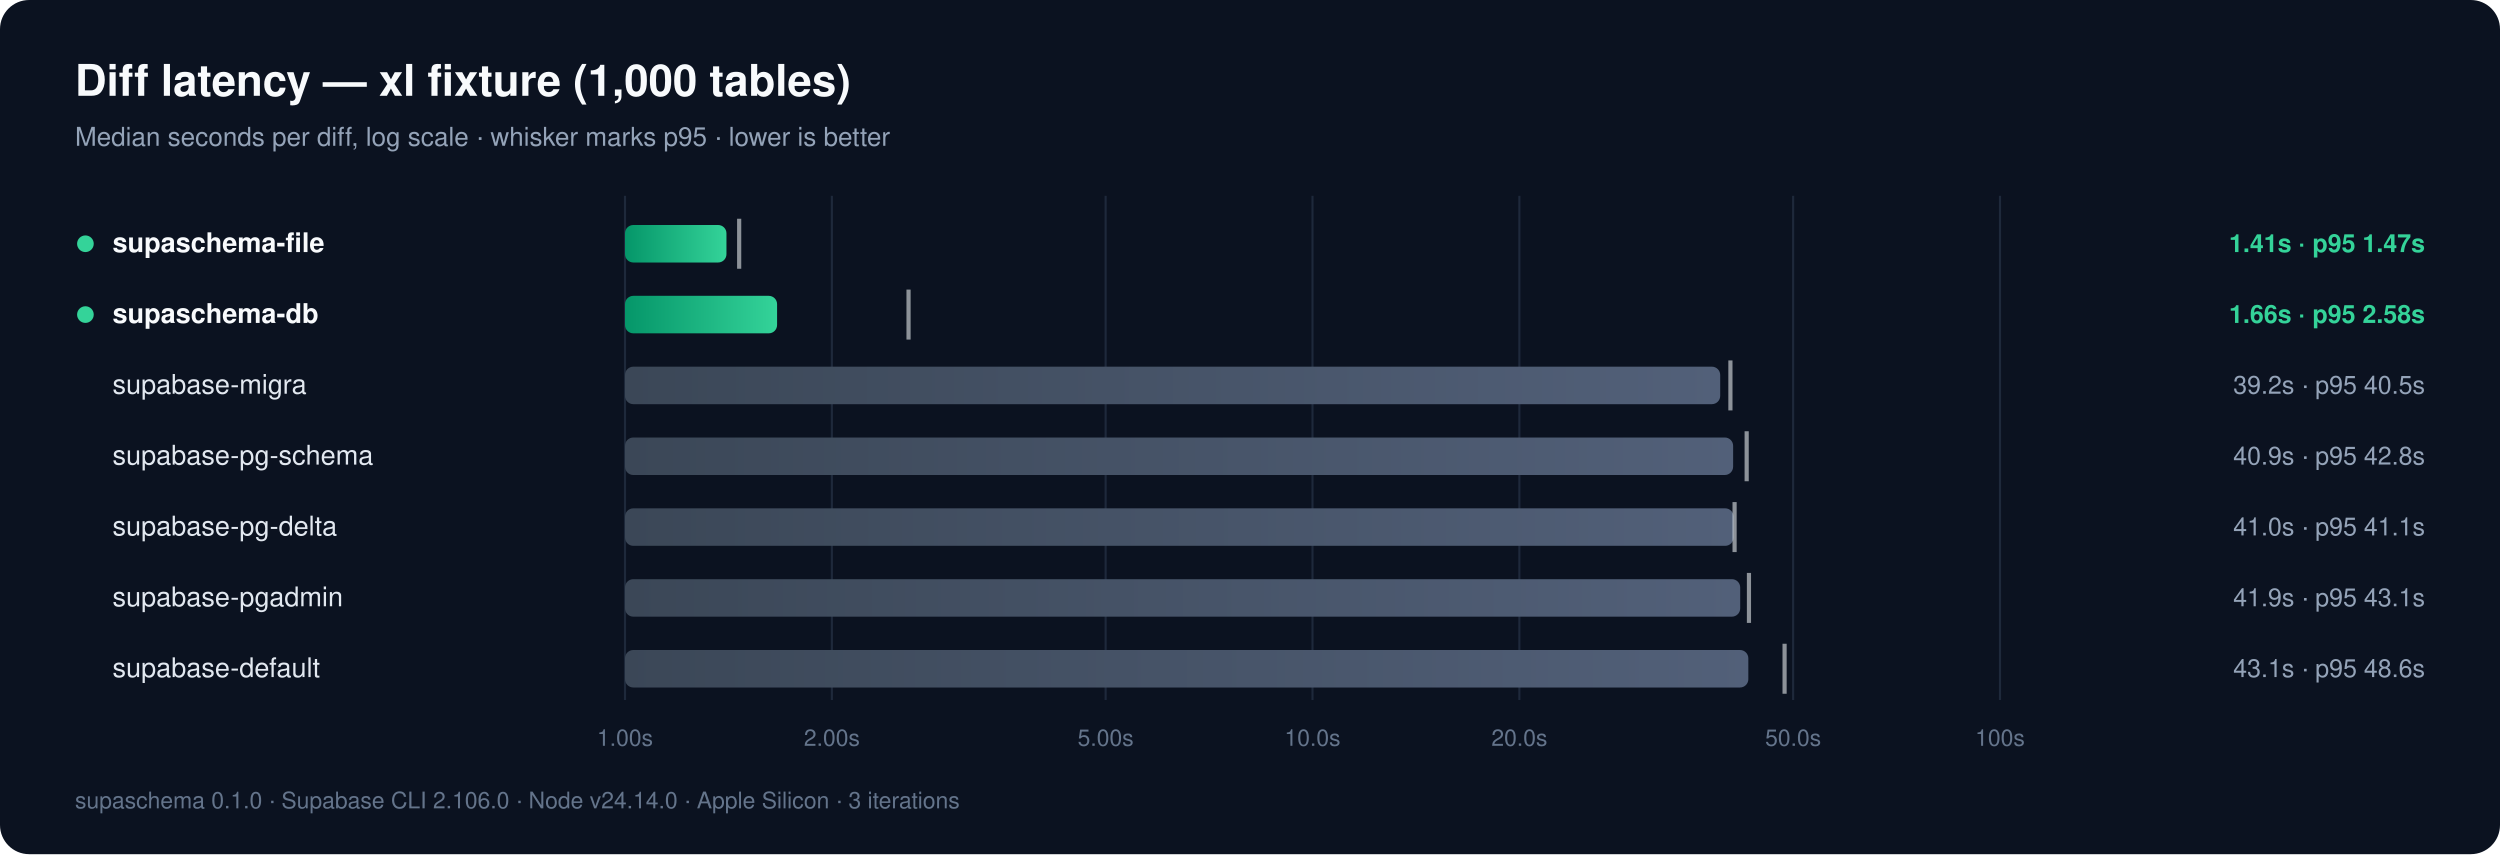
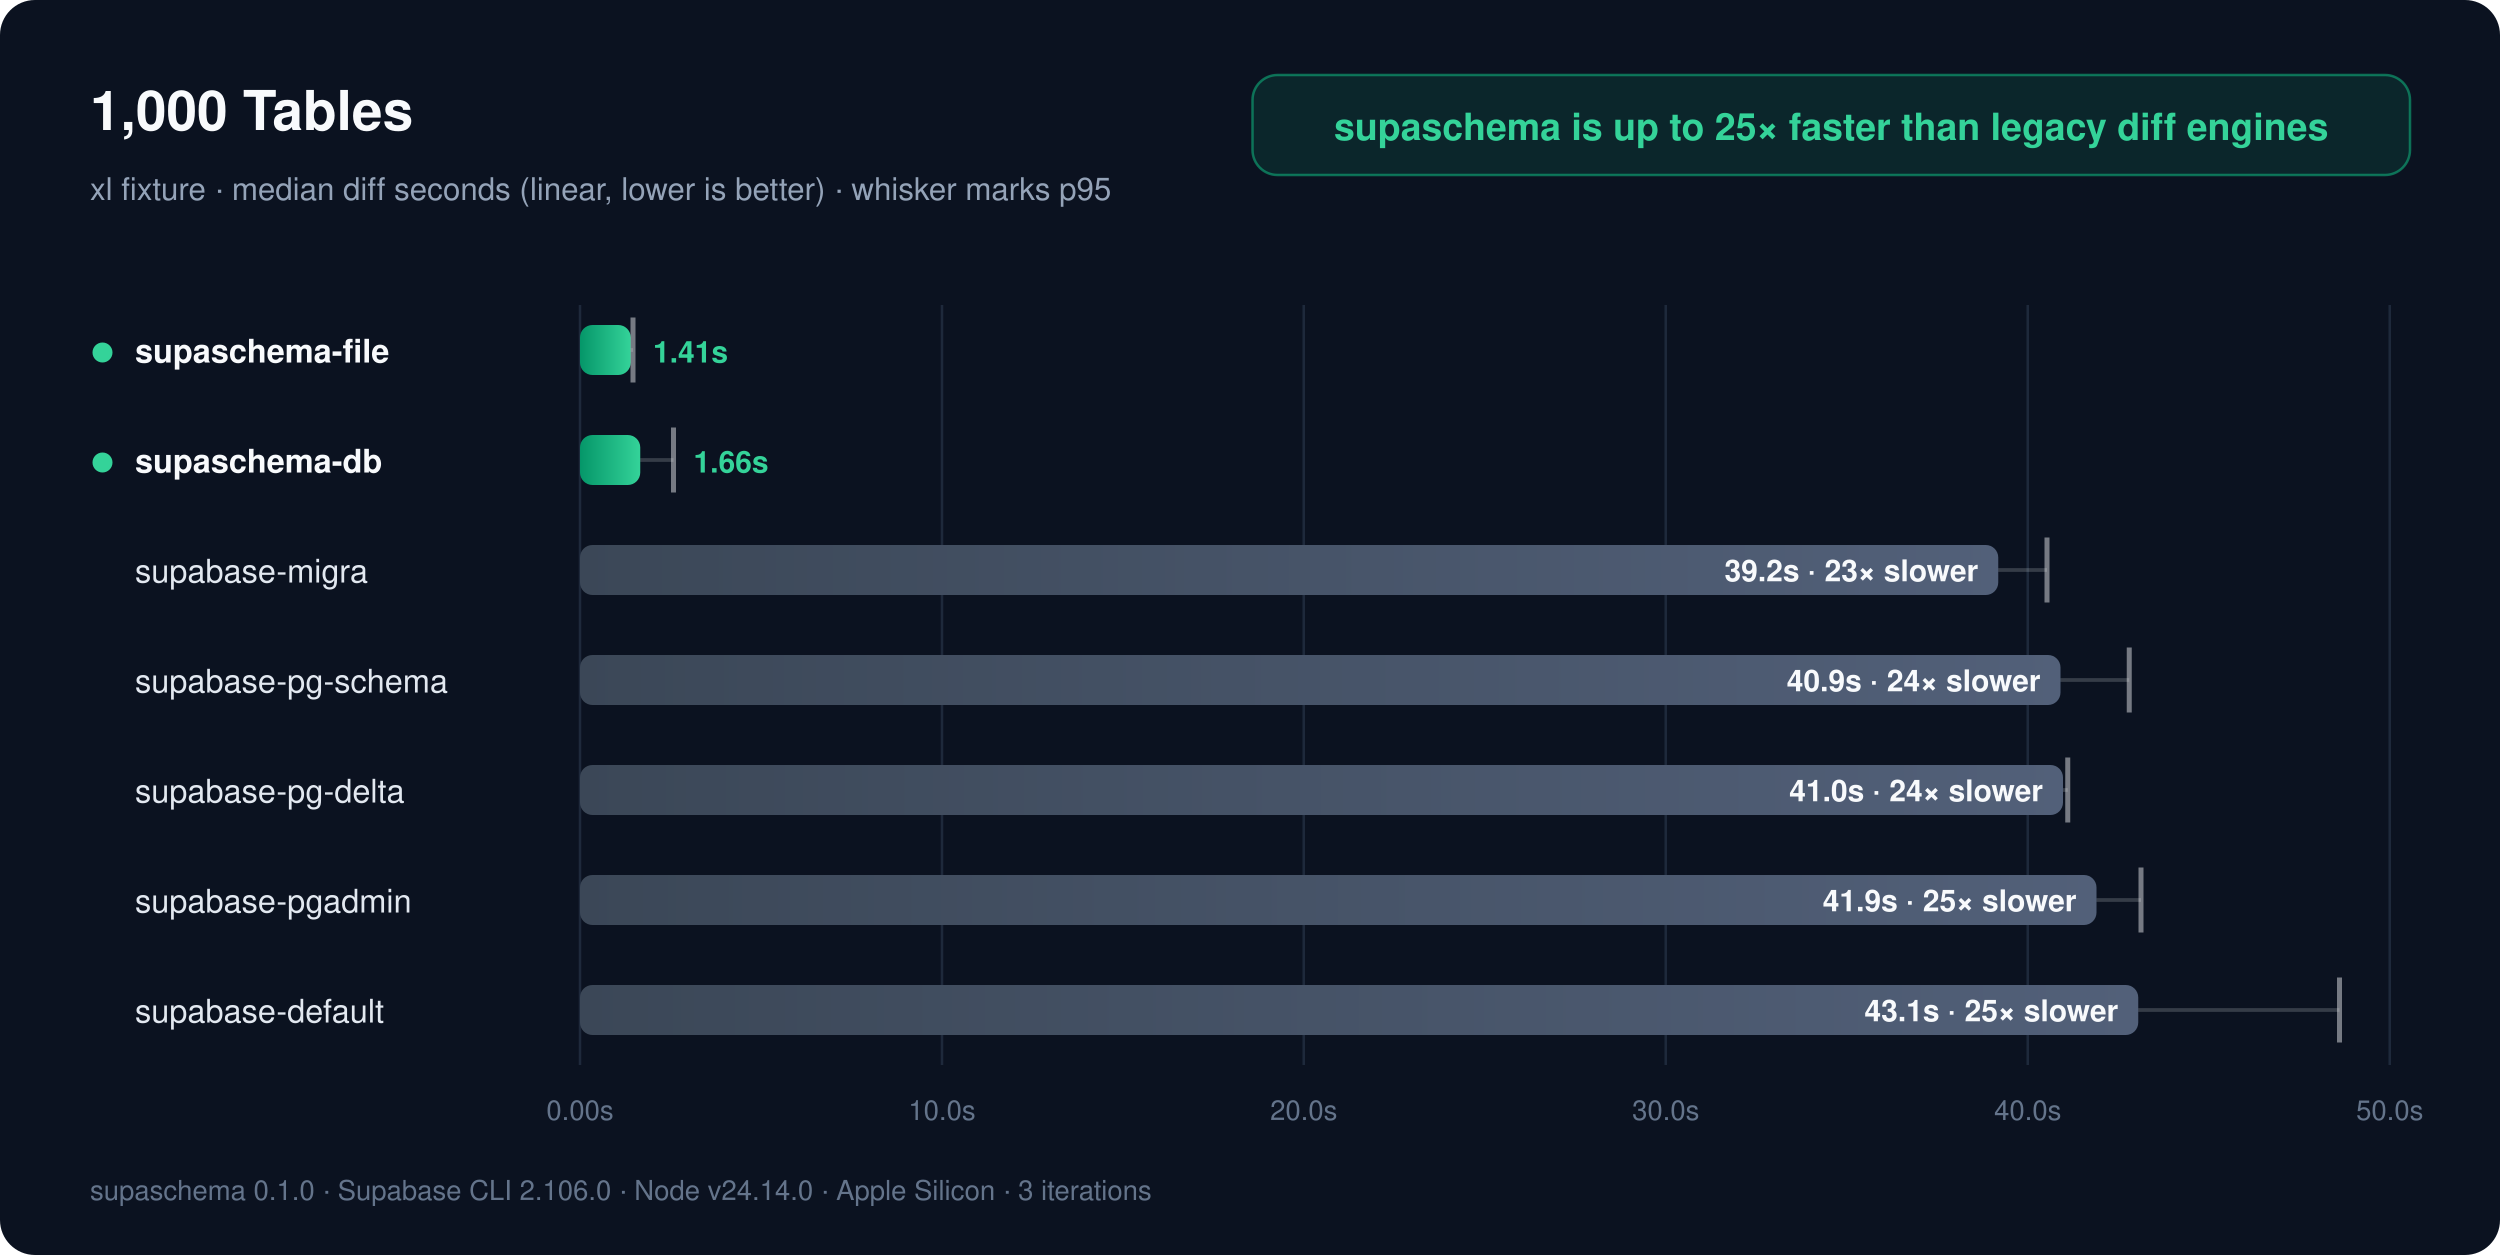
- <svg xmlns="http://www.w3.org/2000/svg" width="1200" height="410" viewBox="0 0 1200 410" role="img">
+ <svg xmlns="http://www.w3.org/2000/svg" width="1000" height="502" viewBox="0 0 1000 502" role="img">
  <defs>
    <linearGradient id="supaGradient" x1="0" y1="0" x2="1" y2="0">
      <stop offset="0%" stop-color="#059669" />
      <stop offset="100%" stop-color="#34d399" />
    </linearGradient>
    <linearGradient id="slateGradient" x1="0" y1="0" x2="1" y2="0">
      <stop offset="0%" stop-color="#3b4757" />
      <stop offset="100%" stop-color="#526079" />
    </linearGradient>
  </defs>
  <rect width="100%" height="100%" rx="14" fill="#0b1220" />
-   <text x="36.0" y="46.0" fill="#f8fafc" font-family="ui-sans-serif, system-ui, 'Segoe UI', Helvetica, Arial, sans-serif" font-size="21" font-weight="700">Diff latency — xl fixture (1,000 tables)</text>
-   <text x="36.0" y="70.0" fill="#94a3b8" font-family="ui-sans-serif, system-ui, 'Segoe UI', Helvetica, Arial, sans-serif" font-size="12.5" font-weight="400">Median seconds per diff, log scale · whisker marks p95 · lower is better</text>
-   <line x1="300.0" y1="94" x2="300.0" y2="336" stroke="#1e293b" stroke-width="1" />
-   <text x="300.0" y="358.0" fill="#64748b" font-family="ui-sans-serif, system-ui, 'Segoe UI', Helvetica, Arial, sans-serif" font-size="11" font-weight="400" text-anchor="middle">1.00s</text>
-   <line x1="399.3" y1="94" x2="399.3" y2="336" stroke="#1e293b" stroke-width="1" />
-   <text x="399.3" y="358.0" fill="#64748b" font-family="ui-sans-serif, system-ui, 'Segoe UI', Helvetica, Arial, sans-serif" font-size="11" font-weight="400" text-anchor="middle">2.00s</text>
-   <line x1="530.7" y1="94" x2="530.7" y2="336" stroke="#1e293b" stroke-width="1" />
-   <text x="530.7" y="358.0" fill="#64748b" font-family="ui-sans-serif, system-ui, 'Segoe UI', Helvetica, Arial, sans-serif" font-size="11" font-weight="400" text-anchor="middle">5.00s</text>
-   <line x1="630.0" y1="94" x2="630.0" y2="336" stroke="#1e293b" stroke-width="1" />
-   <text x="630.0" y="358.0" fill="#64748b" font-family="ui-sans-serif, system-ui, 'Segoe UI', Helvetica, Arial, sans-serif" font-size="11" font-weight="400" text-anchor="middle">10.0s</text>
-   <line x1="729.3" y1="94" x2="729.3" y2="336" stroke="#1e293b" stroke-width="1" />
-   <text x="729.3" y="358.0" fill="#64748b" font-family="ui-sans-serif, system-ui, 'Segoe UI', Helvetica, Arial, sans-serif" font-size="11" font-weight="400" text-anchor="middle">20.0s</text>
-   <line x1="860.7" y1="94" x2="860.7" y2="336" stroke="#1e293b" stroke-width="1" />
-   <text x="860.7" y="358.0" fill="#64748b" font-family="ui-sans-serif, system-ui, 'Segoe UI', Helvetica, Arial, sans-serif" font-size="11" font-weight="400" text-anchor="middle">50.0s</text>
-   <line x1="960.0" y1="94" x2="960.0" y2="336" stroke="#1e293b" stroke-width="1" />
-   <text x="960.0" y="358.0" fill="#64748b" font-family="ui-sans-serif, system-ui, 'Segoe UI', Helvetica, Arial, sans-serif" font-size="11" font-weight="400" text-anchor="middle">100s</text>
-   <circle cx="41" cy="117" r="4" fill="#34d399" />
-   <text x="54.0" y="121.0" fill="#f8fafc" font-family="ui-sans-serif, system-ui, 'Segoe UI', Helvetica, Arial, sans-serif" font-size="13" font-weight="650">supaschema-file</text>
-   <rect x="300" y="108" width="48.7" height="18" rx="4" fill="url(#supaGradient)" />
-   <line x1="354.8" y1="105" x2="354.8" y2="129" stroke="#f8fafc" stroke-opacity="0.55" stroke-width="2" />
-   <text x="1164.0" y="121.0" fill="#34d399" font-family="ui-sans-serif, system-ui, 'Segoe UI', Helvetica, Arial, sans-serif" font-size="12" font-weight="650" text-anchor="end">1.41s  ·  p95 1.47s</text>
-   <circle cx="41" cy="151" r="4" fill="#34d399" />
-   <text x="54.0" y="155.0" fill="#f8fafc" font-family="ui-sans-serif, system-ui, 'Segoe UI', Helvetica, Arial, sans-serif" font-size="13" font-weight="650">supaschema-db</text>
-   <rect x="300" y="142" width="73.0" height="18" rx="4" fill="url(#supaGradient)" />
-   <line x1="436.1" y1="139" x2="436.1" y2="163" stroke="#f8fafc" stroke-opacity="0.55" stroke-width="2" />
-   <text x="1164.0" y="155.0" fill="#34d399" font-family="ui-sans-serif, system-ui, 'Segoe UI', Helvetica, Arial, sans-serif" font-size="12" font-weight="650" text-anchor="end">1.66s  ·  p95 2.58s</text>
-   <text x="54.0" y="189.0" fill="#e2e8f0" font-family="ui-sans-serif, system-ui, 'Segoe UI', Helvetica, Arial, sans-serif" font-size="13" font-weight="450">supabase-migra</text>
-   <rect x="300" y="176" width="525.7" height="18" rx="4" fill="url(#slateGradient)" />
-   <line x1="830.6" y1="173" x2="830.6" y2="197" stroke="#f8fafc" stroke-opacity="0.55" stroke-width="2" />
-   <text x="1164.0" y="189.0" fill="#94a3b8" font-family="ui-sans-serif, system-ui, 'Segoe UI', Helvetica, Arial, sans-serif" font-size="12" font-weight="450" text-anchor="end">39.2s  ·  p95 40.5s</text>
-   <text x="54.0" y="223.0" fill="#e2e8f0" font-family="ui-sans-serif, system-ui, 'Segoe UI', Helvetica, Arial, sans-serif" font-size="13" font-weight="450">supabase-pg-schema</text>
-   <rect x="300" y="210" width="531.9" height="18" rx="4" fill="url(#slateGradient)" />
-   <line x1="838.4" y1="207" x2="838.4" y2="231" stroke="#f8fafc" stroke-opacity="0.55" stroke-width="2" />
-   <text x="1164.0" y="223.0" fill="#94a3b8" font-family="ui-sans-serif, system-ui, 'Segoe UI', Helvetica, Arial, sans-serif" font-size="12" font-weight="450" text-anchor="end">40.9s  ·  p95 42.8s</text>
-   <text x="54.0" y="257.0" fill="#e2e8f0" font-family="ui-sans-serif, system-ui, 'Segoe UI', Helvetica, Arial, sans-serif" font-size="13" font-weight="450">supabase-pg-delta</text>
-   <rect x="300" y="244" width="532.1" height="18" rx="4" fill="url(#slateGradient)" />
-   <line x1="832.6" y1="241" x2="832.6" y2="265" stroke="#f8fafc" stroke-opacity="0.55" stroke-width="2" />
-   <text x="1164.0" y="257.0" fill="#94a3b8" font-family="ui-sans-serif, system-ui, 'Segoe UI', Helvetica, Arial, sans-serif" font-size="12" font-weight="450" text-anchor="end">41.0s  ·  p95 41.1s</text>
-   <text x="54.0" y="291.0" fill="#e2e8f0" font-family="ui-sans-serif, system-ui, 'Segoe UI', Helvetica, Arial, sans-serif" font-size="13" font-weight="450">supabase-pgadmin</text>
-   <rect x="300" y="278" width="535.3" height="18" rx="4" fill="url(#slateGradient)" />
-   <line x1="839.5" y1="275" x2="839.5" y2="299" stroke="#f8fafc" stroke-opacity="0.55" stroke-width="2" />
-   <text x="1164.0" y="291.0" fill="#94a3b8" font-family="ui-sans-serif, system-ui, 'Segoe UI', Helvetica, Arial, sans-serif" font-size="12" font-weight="450" text-anchor="end">41.9s  ·  p95 43.1s</text>
-   <text x="54.0" y="325.0" fill="#e2e8f0" font-family="ui-sans-serif, system-ui, 'Segoe UI', Helvetica, Arial, sans-serif" font-size="13" font-weight="450">supabase-default</text>
-   <rect x="300" y="312" width="539.2" height="18" rx="4" fill="url(#slateGradient)" />
-   <line x1="856.6" y1="309" x2="856.6" y2="333" stroke="#f8fafc" stroke-opacity="0.55" stroke-width="2" />
-   <text x="1164.0" y="325.0" fill="#94a3b8" font-family="ui-sans-serif, system-ui, 'Segoe UI', Helvetica, Arial, sans-serif" font-size="12" font-weight="450" text-anchor="end">43.1s  ·  p95 48.6s</text>
-   <text x="36.0" y="388.0" fill="#64748b" font-family="ui-sans-serif, system-ui, 'Segoe UI', Helvetica, Arial, sans-serif" font-size="11" font-weight="400">supaschema 0.1.0  ·  Supabase CLI 2.106.0  ·  Node v24.14.0  ·  Apple Silicon  ·  3 iterations</text>
+   <text x="36.0" y="52.0" fill="#f8fafc" font-family="ui-sans-serif, system-ui, 'Segoe UI', Helvetica, Arial, sans-serif" font-size="22" font-weight="700">1,000 Tables</text>
+   <text x="36.0" y="80.0" fill="#94a3b8" font-family="ui-sans-serif, system-ui, 'Segoe UI', Helvetica, Arial, sans-serif" font-size="12.5" font-weight="400">xl fixture · median diff seconds (linear, lower is better) · whisker marks p95</text>
+   <rect x="501" y="30" width="463" height="40" rx="10" fill="rgba(16,185,129,0.12)" stroke="#10b981" stroke-opacity="0.55" />
+   <text x="732.5" y="56.0" fill="#34d399" font-family="ui-sans-serif, system-ui, 'Segoe UI', Helvetica, Arial, sans-serif" font-size="15" font-weight="700" text-anchor="middle">supaschema is up to 25× faster than legacy diff engines</text>
+   <line x1="232.0" y1="122" x2="232.0" y2="426" stroke="#1e293b" stroke-width="1" />
+   <text x="232.0" y="448.0" fill="#64748b" font-family="ui-sans-serif, system-ui, 'Segoe UI', Helvetica, Arial, sans-serif" font-size="11" font-weight="400" text-anchor="middle">0.00s</text>
+   <line x1="376.8" y1="122" x2="376.8" y2="426" stroke="#1e293b" stroke-width="1" />
+   <text x="376.8" y="448.0" fill="#64748b" font-family="ui-sans-serif, system-ui, 'Segoe UI', Helvetica, Arial, sans-serif" font-size="11" font-weight="400" text-anchor="middle">10.0s</text>
+   <line x1="521.5" y1="122" x2="521.5" y2="426" stroke="#1e293b" stroke-width="1" />
+   <text x="521.5" y="448.0" fill="#64748b" font-family="ui-sans-serif, system-ui, 'Segoe UI', Helvetica, Arial, sans-serif" font-size="11" font-weight="400" text-anchor="middle">20.0s</text>
+   <line x1="666.3" y1="122" x2="666.3" y2="426" stroke="#1e293b" stroke-width="1" />
+   <text x="666.3" y="448.0" fill="#64748b" font-family="ui-sans-serif, system-ui, 'Segoe UI', Helvetica, Arial, sans-serif" font-size="11" font-weight="400" text-anchor="middle">30.0s</text>
+   <line x1="811.1" y1="122" x2="811.1" y2="426" stroke="#1e293b" stroke-width="1" />
+   <text x="811.1" y="448.0" fill="#64748b" font-family="ui-sans-serif, system-ui, 'Segoe UI', Helvetica, Arial, sans-serif" font-size="11" font-weight="400" text-anchor="middle">40.0s</text>
+   <line x1="955.9" y1="122" x2="955.9" y2="426" stroke="#1e293b" stroke-width="1" />
+   <text x="955.9" y="448.0" fill="#64748b" font-family="ui-sans-serif, system-ui, 'Segoe UI', Helvetica, Arial, sans-serif" font-size="11" font-weight="400" text-anchor="middle">50.0s</text>
+   <circle cx="41" cy="141" r="4" fill="#34d399" />
+   <text x="54.0" y="145.0" fill="#f8fafc" font-family="ui-sans-serif, system-ui, 'Segoe UI', Helvetica, Arial, sans-serif" font-size="13" font-weight="650">supaschema-file</text>
+   <rect x="232" y="130" width="20.3" height="20" rx="5" fill="url(#supaGradient)" />
+   <line x1="252.3" y1="140" x2="253.2" y2="140" stroke="#f8fafc" stroke-opacity="0.18" stroke-width="1.5" />
+   <line x1="253.2" y1="127" x2="253.2" y2="153" stroke="#f8fafc" stroke-opacity="0.45" stroke-width="2" />
+   <text x="261.2" y="145.0" fill="#34d399" font-family="ui-sans-serif, system-ui, 'Segoe UI', Helvetica, Arial, sans-serif" font-size="12" font-weight="700">1.41s</text>
+   <circle cx="41" cy="185" r="4" fill="#34d399" />
+   <text x="54.0" y="189.0" fill="#f8fafc" font-family="ui-sans-serif, system-ui, 'Segoe UI', Helvetica, Arial, sans-serif" font-size="13" font-weight="650">supaschema-db</text>
+   <rect x="232" y="174" width="24.1" height="20" rx="5" fill="url(#supaGradient)" />
+   <line x1="256.1" y1="184" x2="269.4" y2="184" stroke="#f8fafc" stroke-opacity="0.18" stroke-width="1.5" />
+   <line x1="269.4" y1="171" x2="269.4" y2="197" stroke="#f8fafc" stroke-opacity="0.45" stroke-width="2" />
+   <text x="277.4" y="189.0" fill="#34d399" font-family="ui-sans-serif, system-ui, 'Segoe UI', Helvetica, Arial, sans-serif" font-size="12" font-weight="700">1.66s</text>
+   <text x="54.0" y="233.0" fill="#e2e8f0" font-family="ui-sans-serif, system-ui, 'Segoe UI', Helvetica, Arial, sans-serif" font-size="13" font-weight="450">supabase-migra</text>
+   <rect x="232" y="218" width="567.3" height="20" rx="5" fill="url(#slateGradient)" />
+   <line x1="799.3" y1="228" x2="818.8" y2="228" stroke="#f8fafc" stroke-opacity="0.18" stroke-width="1.5" />
+   <line x1="818.8" y1="215" x2="818.8" y2="241" stroke="#f8fafc" stroke-opacity="0.45" stroke-width="2" />
+   <text x="791.3" y="232.5" fill="#f8fafc" font-family="ui-sans-serif, system-ui, 'Segoe UI', Helvetica, Arial, sans-serif" font-size="12" font-weight="600" text-anchor="end">39.2s · 23× slower</text>
+   <text x="54.0" y="277.0" fill="#e2e8f0" font-family="ui-sans-serif, system-ui, 'Segoe UI', Helvetica, Arial, sans-serif" font-size="13" font-weight="450">supabase-pg-schema</text>
+   <rect x="232" y="262" width="592.2" height="20" rx="5" fill="url(#slateGradient)" />
+   <line x1="824.2" y1="272" x2="851.7" y2="272" stroke="#f8fafc" stroke-opacity="0.18" stroke-width="1.5" />
+   <line x1="851.7" y1="259" x2="851.7" y2="285" stroke="#f8fafc" stroke-opacity="0.45" stroke-width="2" />
+   <text x="816.2" y="276.5" fill="#f8fafc" font-family="ui-sans-serif, system-ui, 'Segoe UI', Helvetica, Arial, sans-serif" font-size="12" font-weight="600" text-anchor="end">40.9s · 24× slower</text>
+   <text x="54.0" y="321.0" fill="#e2e8f0" font-family="ui-sans-serif, system-ui, 'Segoe UI', Helvetica, Arial, sans-serif" font-size="13" font-weight="450">supabase-pg-delta</text>
+   <rect x="232" y="306" width="593.2" height="20" rx="5" fill="url(#slateGradient)" />
+   <line x1="825.2" y1="316" x2="827.1" y2="316" stroke="#f8fafc" stroke-opacity="0.18" stroke-width="1.5" />
+   <line x1="827.1" y1="303" x2="827.1" y2="329" stroke="#f8fafc" stroke-opacity="0.45" stroke-width="2" />
+   <text x="817.2" y="320.5" fill="#f8fafc" font-family="ui-sans-serif, system-ui, 'Segoe UI', Helvetica, Arial, sans-serif" font-size="12" font-weight="600" text-anchor="end">41.0s · 24× slower</text>
+   <text x="54.0" y="365.0" fill="#e2e8f0" font-family="ui-sans-serif, system-ui, 'Segoe UI', Helvetica, Arial, sans-serif" font-size="13" font-weight="450">supabase-pgadmin</text>
+   <rect x="232" y="350" width="606.6" height="20" rx="5" fill="url(#slateGradient)" />
+   <line x1="838.6" y1="360" x2="856.4" y2="360" stroke="#f8fafc" stroke-opacity="0.18" stroke-width="1.5" />
+   <line x1="856.4" y1="347" x2="856.4" y2="373" stroke="#f8fafc" stroke-opacity="0.45" stroke-width="2" />
+   <text x="830.6" y="364.5" fill="#f8fafc" font-family="ui-sans-serif, system-ui, 'Segoe UI', Helvetica, Arial, sans-serif" font-size="12" font-weight="600" text-anchor="end">41.9s · 25× slower</text>
+   <text x="54.0" y="409.0" fill="#e2e8f0" font-family="ui-sans-serif, system-ui, 'Segoe UI', Helvetica, Arial, sans-serif" font-size="13" font-weight="450">supabase-default</text>
+   <rect x="232" y="394" width="623.3" height="20" rx="5" fill="url(#slateGradient)" />
+   <line x1="855.3" y1="404" x2="935.8" y2="404" stroke="#f8fafc" stroke-opacity="0.18" stroke-width="1.5" />
+   <line x1="935.8" y1="391" x2="935.8" y2="417" stroke="#f8fafc" stroke-opacity="0.45" stroke-width="2" />
+   <text x="847.3" y="408.5" fill="#f8fafc" font-family="ui-sans-serif, system-ui, 'Segoe UI', Helvetica, Arial, sans-serif" font-size="12" font-weight="600" text-anchor="end">43.1s · 25× slower</text>
+   <text x="36.0" y="480.0" fill="#64748b" font-family="ui-sans-serif, system-ui, 'Segoe UI', Helvetica, Arial, sans-serif" font-size="11" font-weight="400">supaschema 0.1.0  ·  Supabase CLI 2.106.0  ·  Node v24.14.0  ·  Apple Silicon  ·  3 iterations</text>
</svg>
